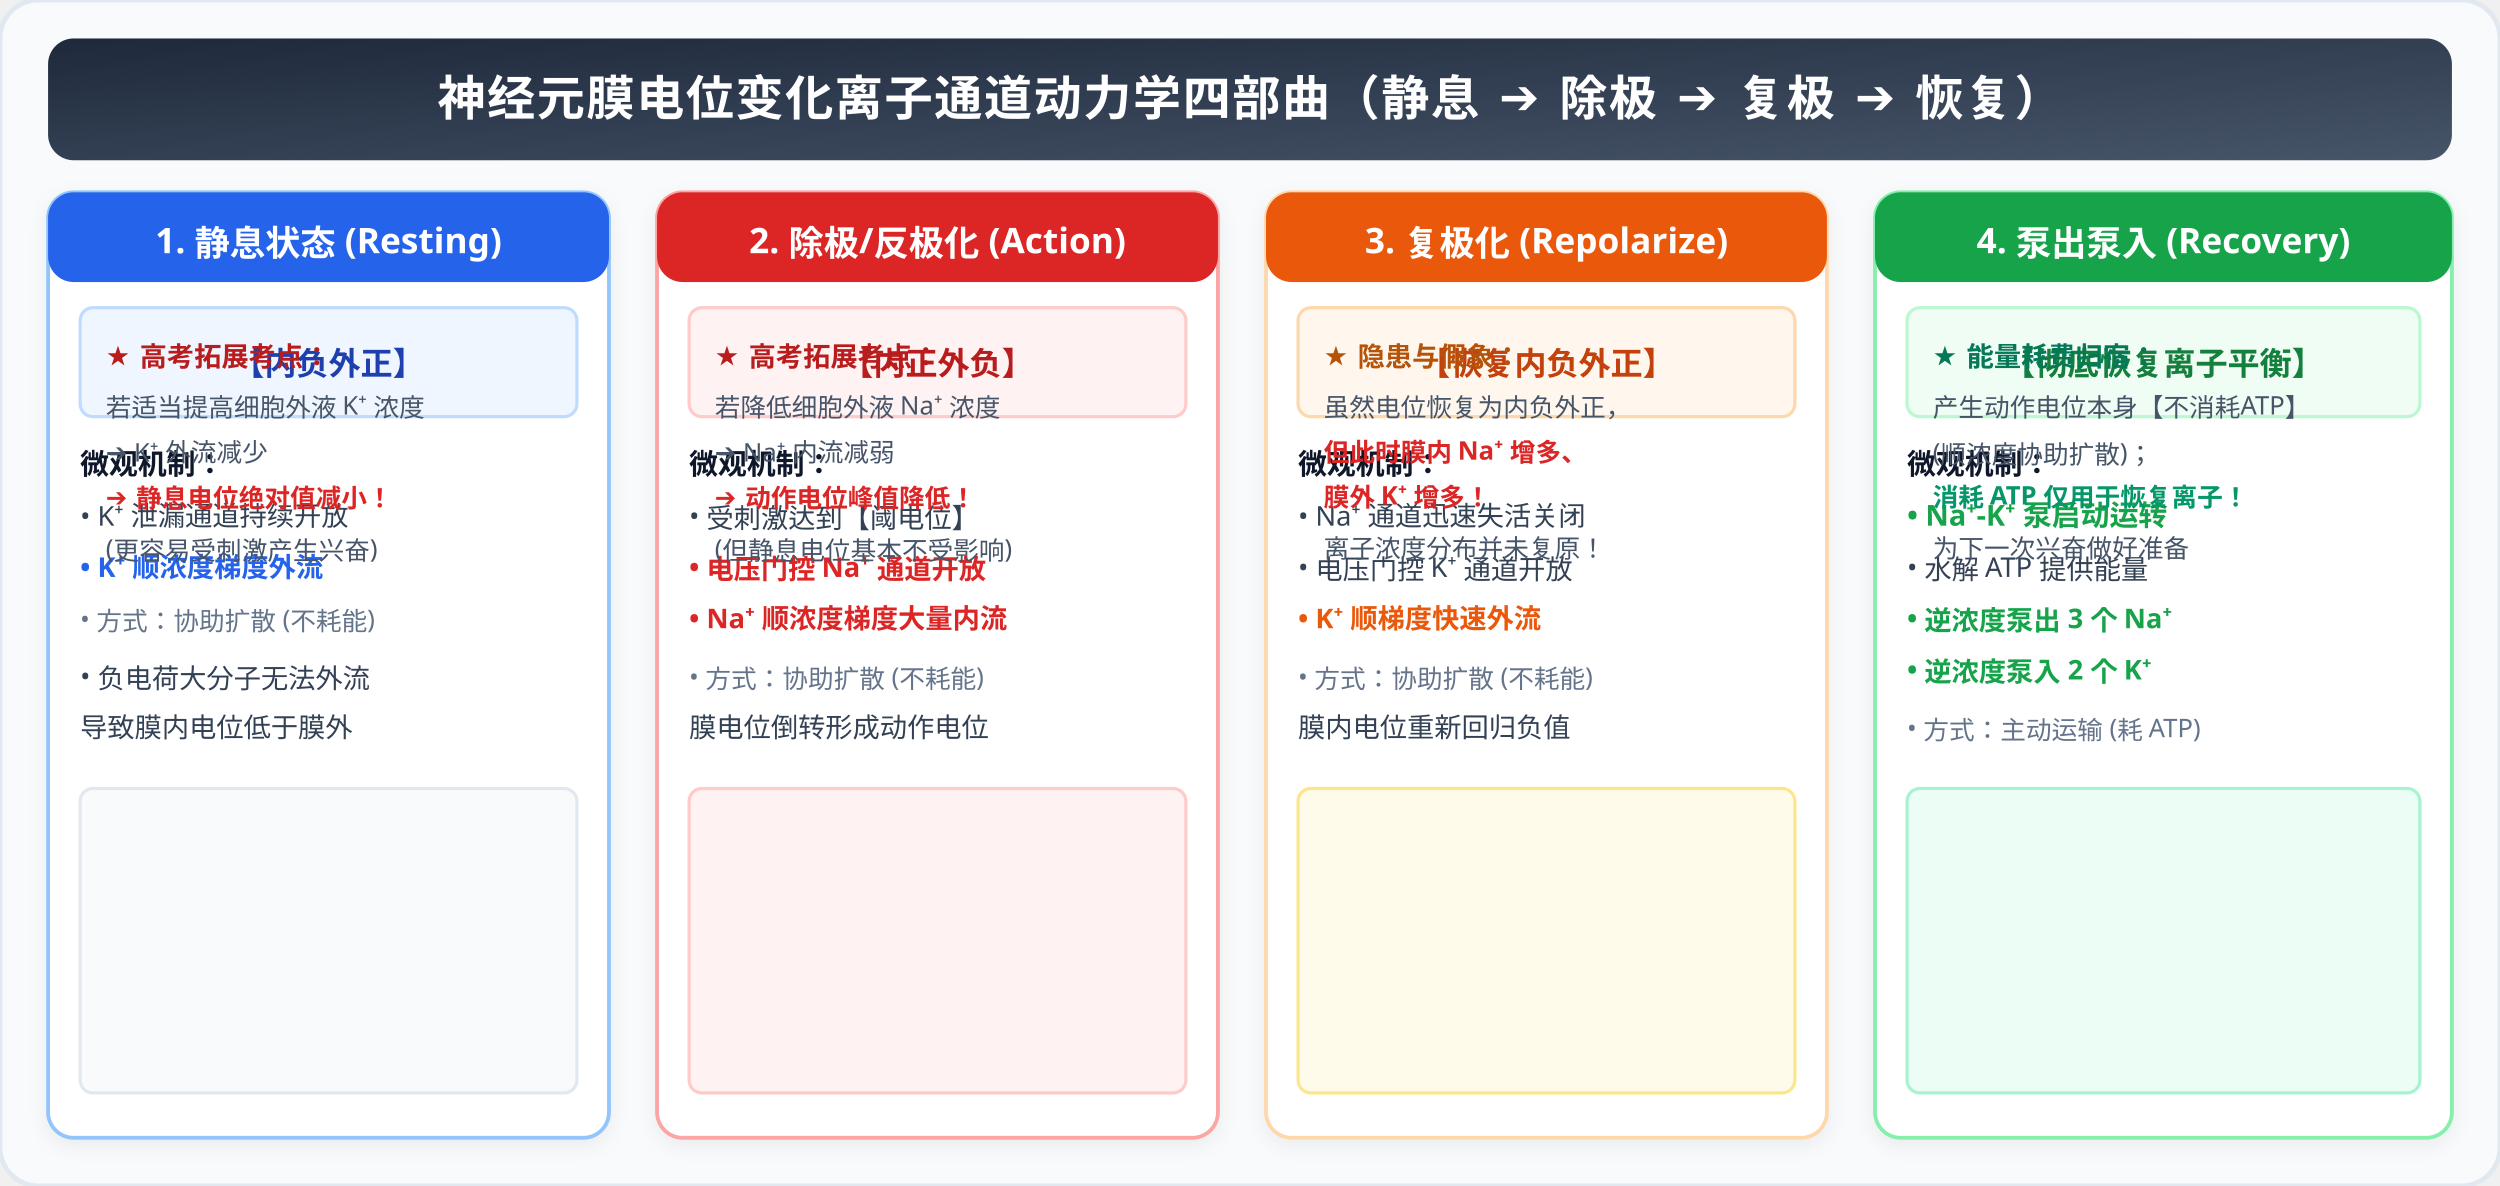
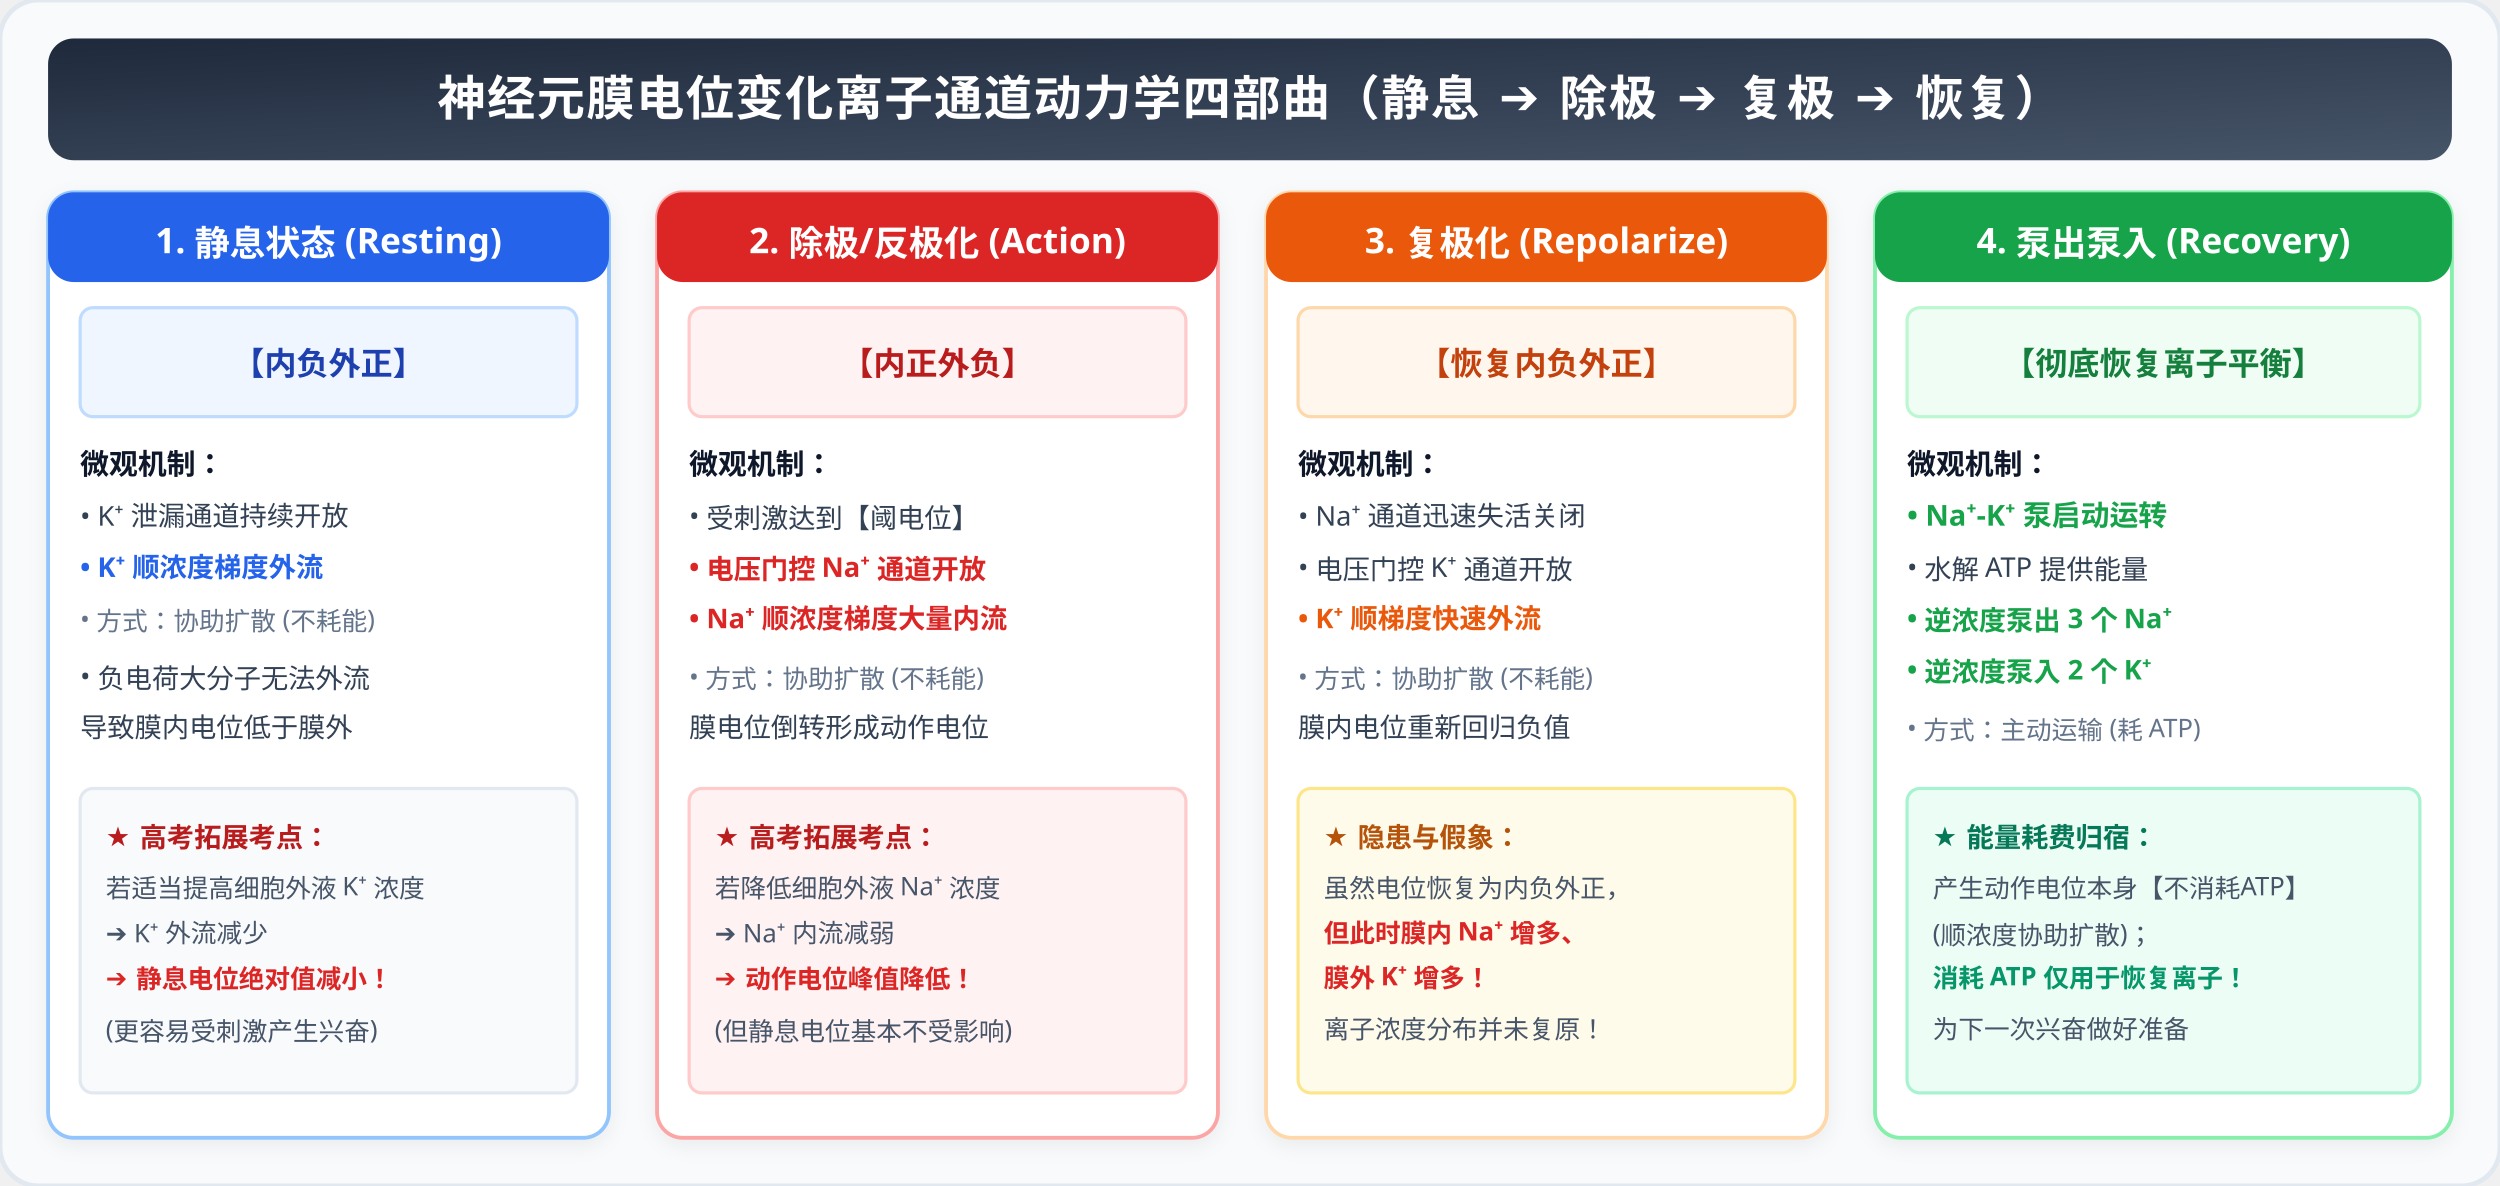
<svg xmlns="http://www.w3.org/2000/svg" viewBox="0 0 780 370" width="100%" height="100%">
  <defs>
    <linearGradient id="head-mpf" x1="0%" y1="0%" x2="100%" y2="100%">
      <stop offset="0%" stop-color="#1e293b" />
      <stop offset="100%" stop-color="#475569" />
    </linearGradient>
    <filter id="shadow-mpf" x="-4%" y="-4%" width="108%" height="108%">
      <feDropShadow dx="0" dy="2" stdDeviation="3" flood-opacity="0.06" />
    </filter>
  </defs>
  <rect width="780" height="370" fill="#f8fafc" rx="12" stroke="#e2e8f0" stroke-width="1.5" />
  <g transform="translate(15, 12)">
    <rect width="750" height="38" rx="8" fill="url(#head-mpf)" />
    <text x="375" y="24" font-family="system-ui, -apple-system, sans-serif" font-size="15" font-weight="bold" fill="#ffffff" text-anchor="middle" letter-spacing="0.5">
      神经元膜电位变化离子通道动力学四部曲（静息 ➔ 除极 ➔ 复极 ➔ 恢复）
    </text>
  </g>
  <g transform="translate(15, 60)">
    <rect width="175" height="295" rx="8" fill="#ffffff" stroke="#93c5fd" stroke-width="1.2" filter="url(#shadow-mpf)" />
    <rect x="0" y="0" width="175" height="28" rx="8" fill="#2563eb" />
    <text x="87.5" y="19" font-family="system-ui, sans-serif" font-size="11" font-weight="bold" fill="#ffffff" text-anchor="middle">
      1. 静息状态 (Resting)
    </text>
    <g transform="translate(10, 36)">
      <rect width="155" height="34" rx="4" fill="#eff6ff" stroke="#bfdbfe" />
      <text x="77.5" y="21" font-family="system-ui, sans-serif" font-size="10" font-weight="bold" fill="#1e40af" text-anchor="middle">【内负外正】</text>
      <text x="0" y="52" font-family="system-ui, sans-serif" font-size="9" font-weight="bold" fill="#0f172a">微观机制：</text>
      <text x="0" y="68" font-family="system-ui, sans-serif" font-size="8.5" fill="#334155">• K⁺ 泄漏通道持续开放</text>
      <text x="0" y="84" font-family="system-ui, sans-serif" font-size="8.5" font-weight="bold" fill="#2563eb">• K⁺ 顺浓度梯度外流</text>
      <text x="0" y="100" font-family="system-ui, sans-serif" font-size="8" fill="#64748b">• 方式：协助扩散 (不耗能)</text>
      <text x="0" y="118" font-family="system-ui, sans-serif" font-size="8.5" fill="#334155">• 负电荷大分子无法外流</text>
      <text x="0" y="134" font-family="system-ui, sans-serif" font-size="8.5" fill="#334155">导致膜内电位低于膜外</text>
-       <rect x="0" y="150" width="155" height="95" rx="4" fill="#f8fafc" stroke="#e2e8f0" />
-       <text x="8" y="18" font-family="system-ui, sans-serif" font-size="8.5" font-weight="bold" fill="#b91c1c">★ 高考拓展考点：</text>
-       <text x="8" y="34" font-family="system-ui, sans-serif" font-size="8" fill="#475569">若适当提高细胞外液 K⁺ 浓度</text>
-       <text x="8" y="48" font-family="system-ui, sans-serif" font-size="8" fill="#475569">➔ K⁺ 外流减少</text>
-       <text x="8" y="62" font-family="system-ui, sans-serif" font-size="8" font-weight="bold" fill="#dc2626">➔ 静息电位绝对值减小！</text>
-       <text x="8" y="78" font-family="system-ui, sans-serif" font-size="8" fill="#475569">(更容易受刺激产生兴奋)</text>
+       <g transform="translate(0, 150)">
+         <rect width="155" height="95" rx="4" fill="#f8fafc" stroke="#e2e8f0" />
+         <text x="8" y="18" font-family="system-ui, sans-serif" font-size="8.5" font-weight="bold" fill="#b91c1c">★ 高考拓展考点：</text>
+         <text x="8" y="34" font-family="system-ui, sans-serif" font-size="8" fill="#475569">若适当提高细胞外液 K⁺ 浓度</text>
+         <text x="8" y="48" font-family="system-ui, sans-serif" font-size="8" fill="#475569">➔ K⁺ 外流减少</text>
+         <text x="8" y="62" font-family="system-ui, sans-serif" font-size="8" font-weight="bold" fill="#dc2626">➔ 静息电位绝对值减小！</text>
+         <text x="8" y="78" font-family="system-ui, sans-serif" font-size="8" fill="#475569">(更容易受刺激产生兴奋)</text>
+       </g>
    </g>
  </g>
  <g transform="translate(205, 60)">
    <rect width="175" height="295" rx="8" fill="#ffffff" stroke="#fca5a5" stroke-width="1.2" filter="url(#shadow-mpf)" />
    <rect x="0" y="0" width="175" height="28" rx="8" fill="#dc2626" />
    <text x="87.5" y="19" font-family="system-ui, sans-serif" font-size="11" font-weight="bold" fill="#ffffff" text-anchor="middle">
      2. 除极/反极化 (Action)
    </text>
    <g transform="translate(10, 36)">
      <rect width="155" height="34" rx="4" fill="#fef2f2" stroke="#fecaca" />
      <text x="77.5" y="21" font-family="system-ui, sans-serif" font-size="10" font-weight="bold" fill="#b91c1c" text-anchor="middle">【内正外负】</text>
      <text x="0" y="52" font-family="system-ui, sans-serif" font-size="9" font-weight="bold" fill="#0f172a">微观机制：</text>
      <text x="0" y="68" font-family="system-ui, sans-serif" font-size="8.5" fill="#334155">• 受刺激达到【阈电位】</text>
      <text x="0" y="84" font-family="system-ui, sans-serif" font-size="8.5" font-weight="bold" fill="#dc2626">• 电压门控 Na⁺ 通道开放</text>
      <text x="0" y="100" font-family="system-ui, sans-serif" font-size="8.5" font-weight="bold" fill="#dc2626">• Na⁺ 顺浓度梯度大量内流</text>
      <text x="0" y="118" font-family="system-ui, sans-serif" font-size="8" fill="#64748b">• 方式：协助扩散 (不耗能)</text>
      <text x="0" y="134" font-family="system-ui, sans-serif" font-size="8.5" fill="#334155">膜电位倒转形成动作电位</text>
-       <rect x="0" y="150" width="155" height="95" rx="4" fill="#fef2f2" stroke="#fecaca" />
-       <text x="8" y="18" font-family="system-ui, sans-serif" font-size="8.5" font-weight="bold" fill="#b91c1c">★ 高考拓展考点：</text>
-       <text x="8" y="34" font-family="system-ui, sans-serif" font-size="8" fill="#475569">若降低细胞外液 Na⁺ 浓度</text>
-       <text x="8" y="48" font-family="system-ui, sans-serif" font-size="8" fill="#475569">➔ Na⁺ 内流减弱</text>
-       <text x="8" y="62" font-family="system-ui, sans-serif" font-size="8" font-weight="bold" fill="#dc2626">➔ 动作电位峰值降低！</text>
-       <text x="8" y="78" font-family="system-ui, sans-serif" font-size="8" fill="#475569">(但静息电位基本不受影响)</text>
+       <g transform="translate(0, 150)">
+         <rect width="155" height="95" rx="4" fill="#fef2f2" stroke="#fecaca" />
+         <text x="8" y="18" font-family="system-ui, sans-serif" font-size="8.5" font-weight="bold" fill="#b91c1c">★ 高考拓展考点：</text>
+         <text x="8" y="34" font-family="system-ui, sans-serif" font-size="8" fill="#475569">若降低细胞外液 Na⁺ 浓度</text>
+         <text x="8" y="48" font-family="system-ui, sans-serif" font-size="8" fill="#475569">➔ Na⁺ 内流减弱</text>
+         <text x="8" y="62" font-family="system-ui, sans-serif" font-size="8" font-weight="bold" fill="#dc2626">➔ 动作电位峰值降低！</text>
+         <text x="8" y="78" font-family="system-ui, sans-serif" font-size="8" fill="#475569">(但静息电位基本不受影响)</text>
+       </g>
    </g>
  </g>
  <g transform="translate(395, 60)">
    <rect width="175" height="295" rx="8" fill="#ffffff" stroke="#fed7aa" stroke-width="1.2" filter="url(#shadow-mpf)" />
    <rect x="0" y="0" width="175" height="28" rx="8" fill="#ea580c" />
    <text x="87.5" y="19" font-family="system-ui, sans-serif" font-size="11" font-weight="bold" fill="#ffffff" text-anchor="middle">
      3. 复极化 (Repolarize)
    </text>
    <g transform="translate(10, 36)">
      <rect width="155" height="34" rx="4" fill="#fff7ed" stroke="#fed7aa" />
      <text x="77.5" y="21" font-family="system-ui, sans-serif" font-size="10" font-weight="bold" fill="#c2410c" text-anchor="middle">【恢复内负外正】</text>
      <text x="0" y="52" font-family="system-ui, sans-serif" font-size="9" font-weight="bold" fill="#0f172a">微观机制：</text>
      <text x="0" y="68" font-family="system-ui, sans-serif" font-size="8.5" fill="#334155">• Na⁺ 通道迅速失活关闭</text>
      <text x="0" y="84" font-family="system-ui, sans-serif" font-size="8.5" fill="#334155">• 电压门控 K⁺ 通道开放</text>
      <text x="0" y="100" font-family="system-ui, sans-serif" font-size="8.5" font-weight="bold" fill="#ea580c">• K⁺ 顺梯度快速外流</text>
      <text x="0" y="118" font-family="system-ui, sans-serif" font-size="8" fill="#64748b">• 方式：协助扩散 (不耗能)</text>
      <text x="0" y="134" font-family="system-ui, sans-serif" font-size="8.5" fill="#334155">膜内电位重新回归负值</text>
-       <rect x="0" y="150" width="155" height="95" rx="4" fill="#fffbeb" stroke="#fde68a" />
-       <text x="8" y="18" font-family="system-ui, sans-serif" font-size="8.5" font-weight="bold" fill="#b45309">★ 隐患与假象：</text>
-       <text x="8" y="34" font-family="system-ui, sans-serif" font-size="8" fill="#475569">虽然电位恢复为内负外正，</text>
-       <text x="8" y="48" font-family="system-ui, sans-serif" font-size="8" font-weight="bold" fill="#dc2626">但此时膜内 Na⁺ 增多、</text>
-       <text x="8" y="62" font-family="system-ui, sans-serif" font-size="8" font-weight="bold" fill="#dc2626">膜外 K⁺ 增多！</text>
-       <text x="8" y="78" font-family="system-ui, sans-serif" font-size="8" fill="#475569">离子浓度分布并未复原！</text>
+       <g transform="translate(0, 150)">
+         <rect width="155" height="95" rx="4" fill="#fffbeb" stroke="#fde68a" />
+         <text x="8" y="18" font-family="system-ui, sans-serif" font-size="8.5" font-weight="bold" fill="#b45309">★ 隐患与假象：</text>
+         <text x="8" y="34" font-family="system-ui, sans-serif" font-size="8" fill="#475569">虽然电位恢复为内负外正，</text>
+         <text x="8" y="48" font-family="system-ui, sans-serif" font-size="8" font-weight="bold" fill="#dc2626">但此时膜内 Na⁺ 增多、</text>
+         <text x="8" y="62" font-family="system-ui, sans-serif" font-size="8" font-weight="bold" fill="#dc2626">膜外 K⁺ 增多！</text>
+         <text x="8" y="78" font-family="system-ui, sans-serif" font-size="8" fill="#475569">离子浓度分布并未复原！</text>
+       </g>
    </g>
  </g>
  <g transform="translate(585, 60)">
    <rect width="180" height="295" rx="8" fill="#ffffff" stroke="#86efac" stroke-width="1.2" filter="url(#shadow-mpf)" />
    <rect x="0" y="0" width="180" height="28" rx="8" fill="#16a34a" />
    <text x="90" y="19" font-family="system-ui, sans-serif" font-size="11" font-weight="bold" fill="#ffffff" text-anchor="middle">
      4. 泵出泵入 (Recovery)
    </text>
    <g transform="translate(10, 36)">
      <rect width="160" height="34" rx="4" fill="#f0fdf4" stroke="#bbf7d0" />
      <text x="80" y="21" font-family="system-ui, sans-serif" font-size="10" font-weight="bold" fill="#15803d" text-anchor="middle">【彻底恢复离子平衡】</text>
      <text x="0" y="52" font-family="system-ui, sans-serif" font-size="9" font-weight="bold" fill="#0f172a">微观机制：</text>
      <text x="0" y="68" font-family="system-ui, sans-serif" font-size="9" font-weight="bold" fill="#16a34a">• Na⁺-K⁺ 泵启动运转</text>
      <text x="0" y="84" font-family="system-ui, sans-serif" font-size="8.5" fill="#334155">• 水解 ATP 提供能量</text>
      <text x="0" y="100" font-family="system-ui, sans-serif" font-size="8.5" font-weight="bold" fill="#16a34a">• 逆浓度泵出 3 个 Na⁺</text>
      <text x="0" y="116" font-family="system-ui, sans-serif" font-size="8.5" font-weight="bold" fill="#16a34a">• 逆浓度泵入 2 个 K⁺</text>
      <text x="0" y="134" font-family="system-ui, sans-serif" font-size="8" fill="#64748b">• 方式：主动运输 (耗 ATP)</text>
-       <rect x="0" y="150" width="160" height="95" rx="4" fill="#ecfdf5" stroke="#a7f3d0" />
-       <text x="8" y="18" font-family="system-ui, sans-serif" font-size="8.5" font-weight="bold" fill="#047857">★ 能量耗费归宿：</text>
-       <text x="8" y="34" font-family="system-ui, sans-serif" font-size="8" fill="#475569">产生动作电位本身【不消耗ATP】</text>
-       <text x="8" y="48" font-family="system-ui, sans-serif" font-size="8" fill="#475569">(顺浓度协助扩散)；</text>
-       <text x="8" y="62" font-family="system-ui, sans-serif" font-size="8" font-weight="bold" fill="#059669">消耗 ATP 仅用于恢复离子！</text>
-       <text x="8" y="78" font-family="system-ui, sans-serif" font-size="8" fill="#475569">为下一次兴奋做好准备</text>
+       <g transform="translate(0, 150)">
+         <rect width="160" height="95" rx="4" fill="#ecfdf5" stroke="#a7f3d0" />
+         <text x="8" y="18" font-family="system-ui, sans-serif" font-size="8.5" font-weight="bold" fill="#047857">★ 能量耗费归宿：</text>
+         <text x="8" y="34" font-family="system-ui, sans-serif" font-size="8" fill="#475569">产生动作电位本身【不消耗ATP】</text>
+         <text x="8" y="48" font-family="system-ui, sans-serif" font-size="8" fill="#475569">(顺浓度协助扩散)；</text>
+         <text x="8" y="62" font-family="system-ui, sans-serif" font-size="8" font-weight="bold" fill="#059669">消耗 ATP 仅用于恢复离子！</text>
+         <text x="8" y="78" font-family="system-ui, sans-serif" font-size="8" fill="#475569">为下一次兴奋做好准备</text>
+       </g>
    </g>
  </g>
</svg>
